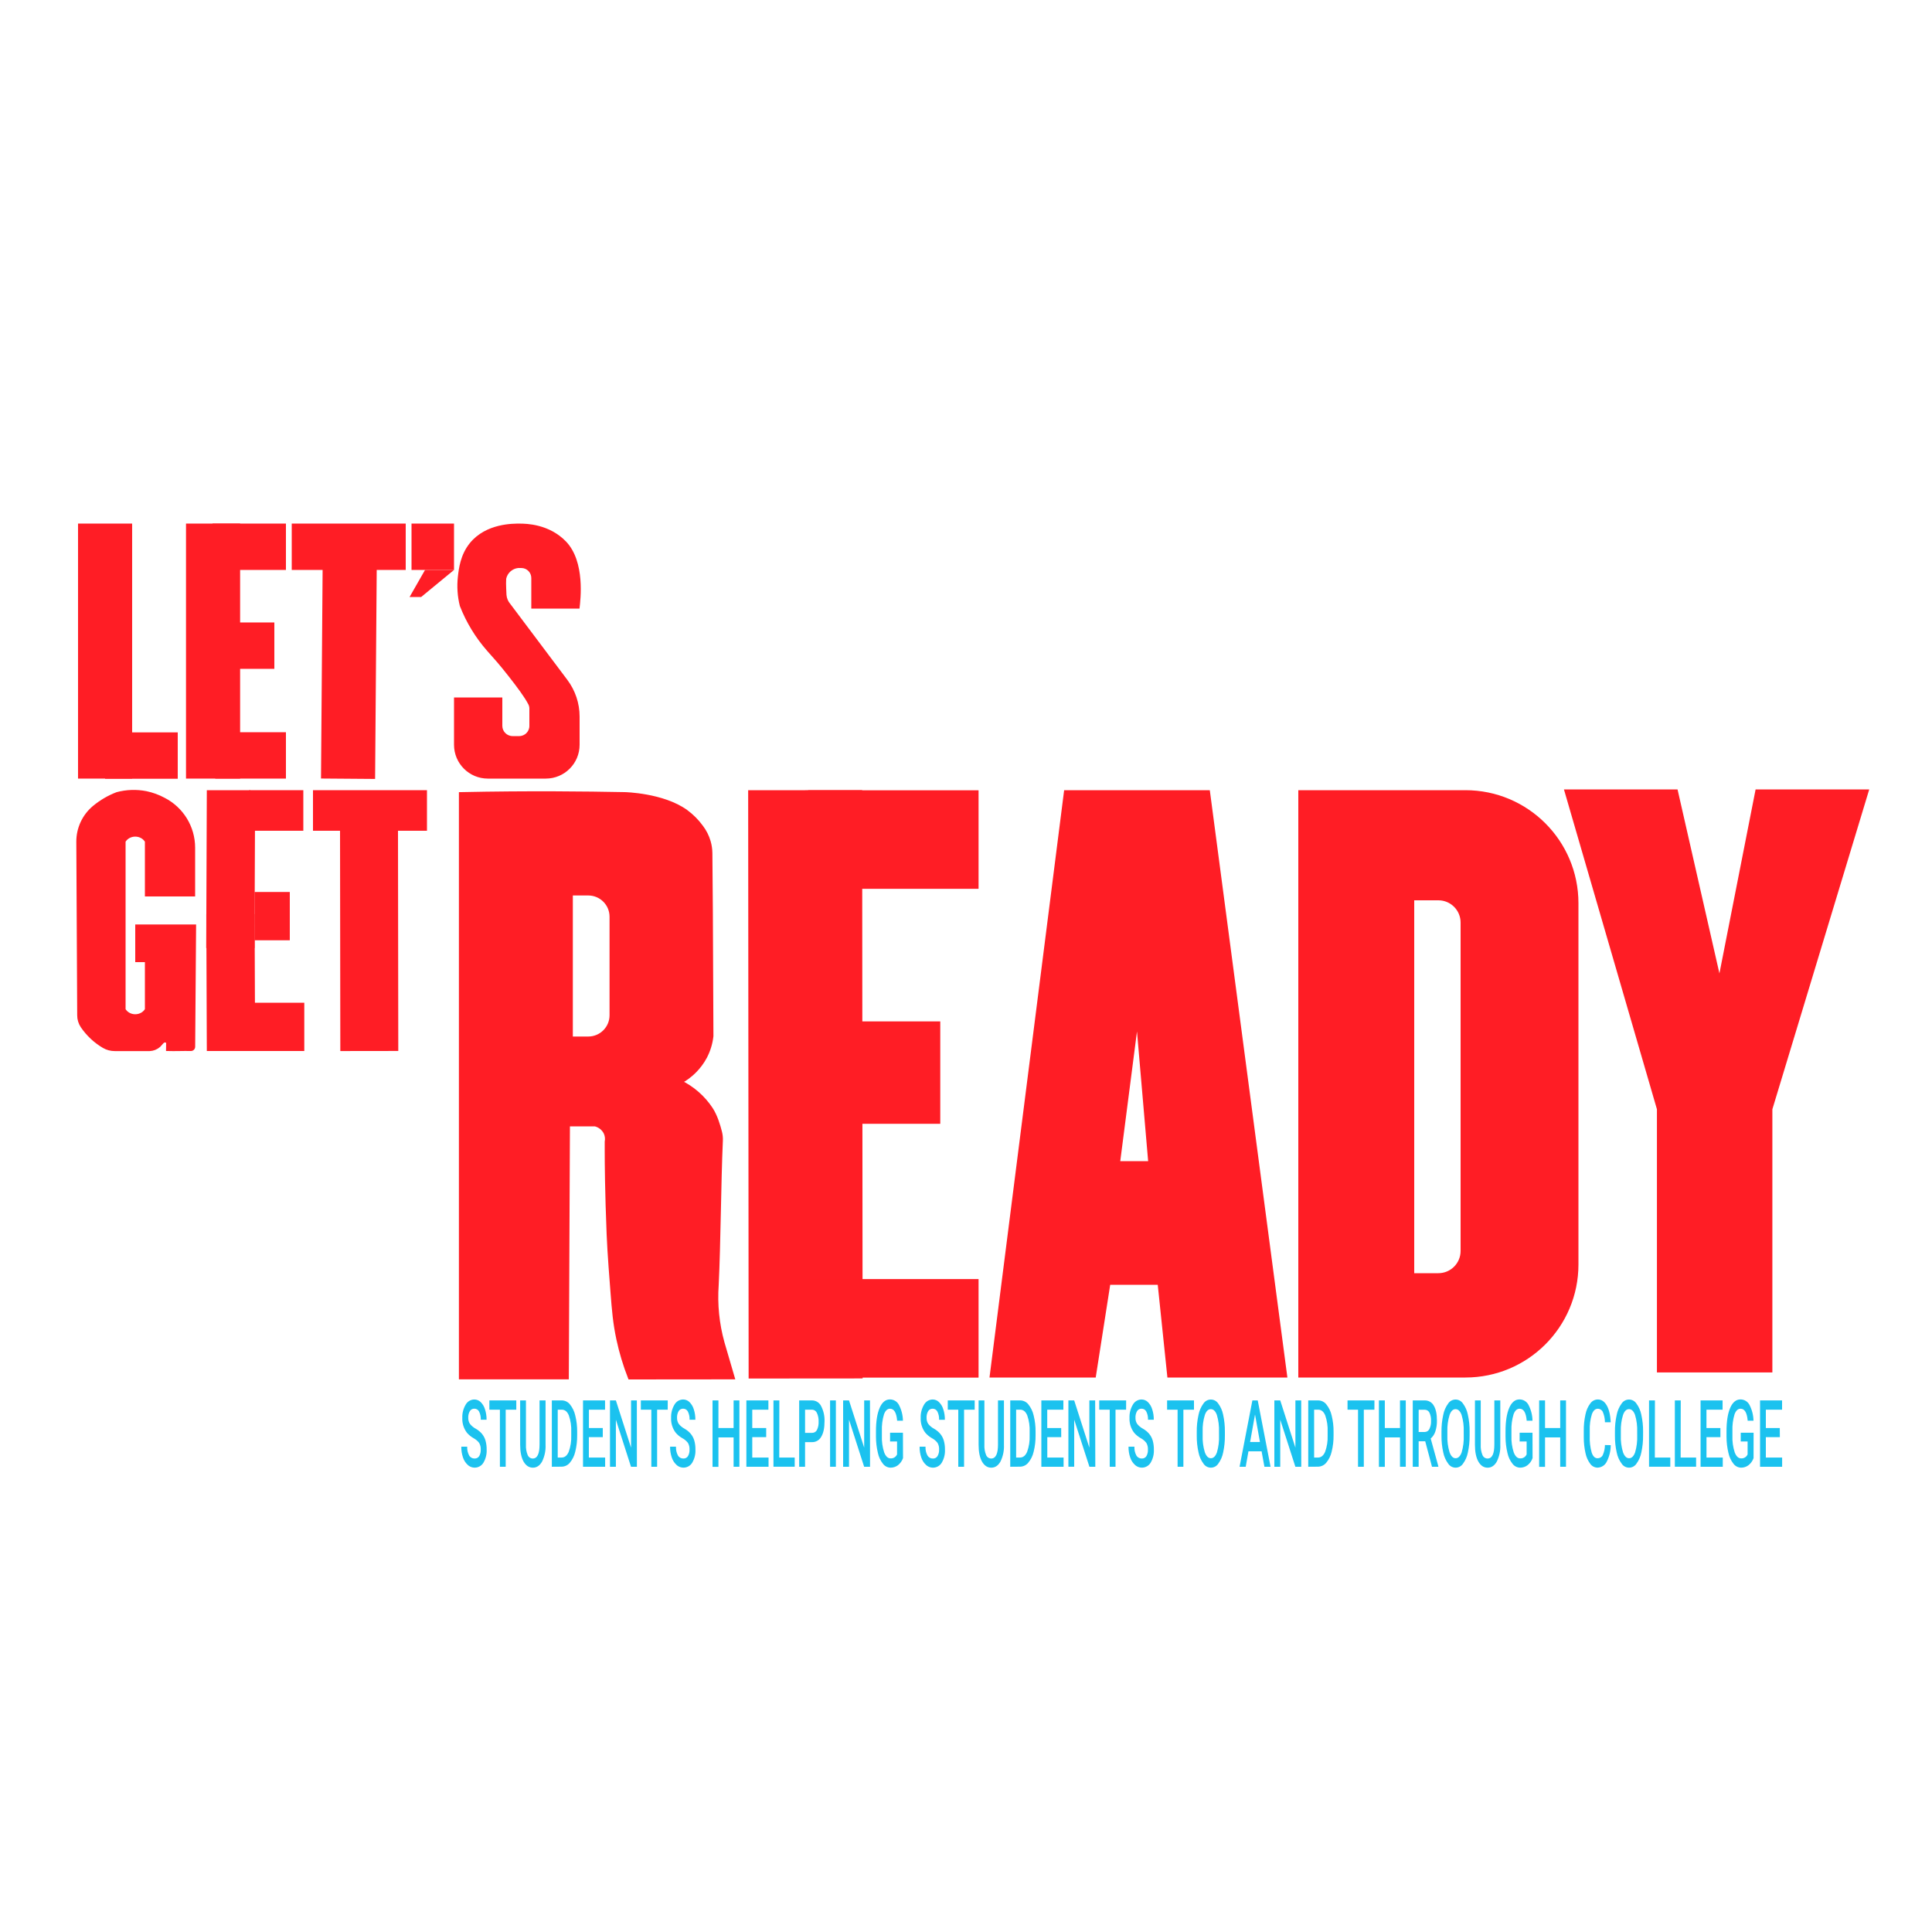
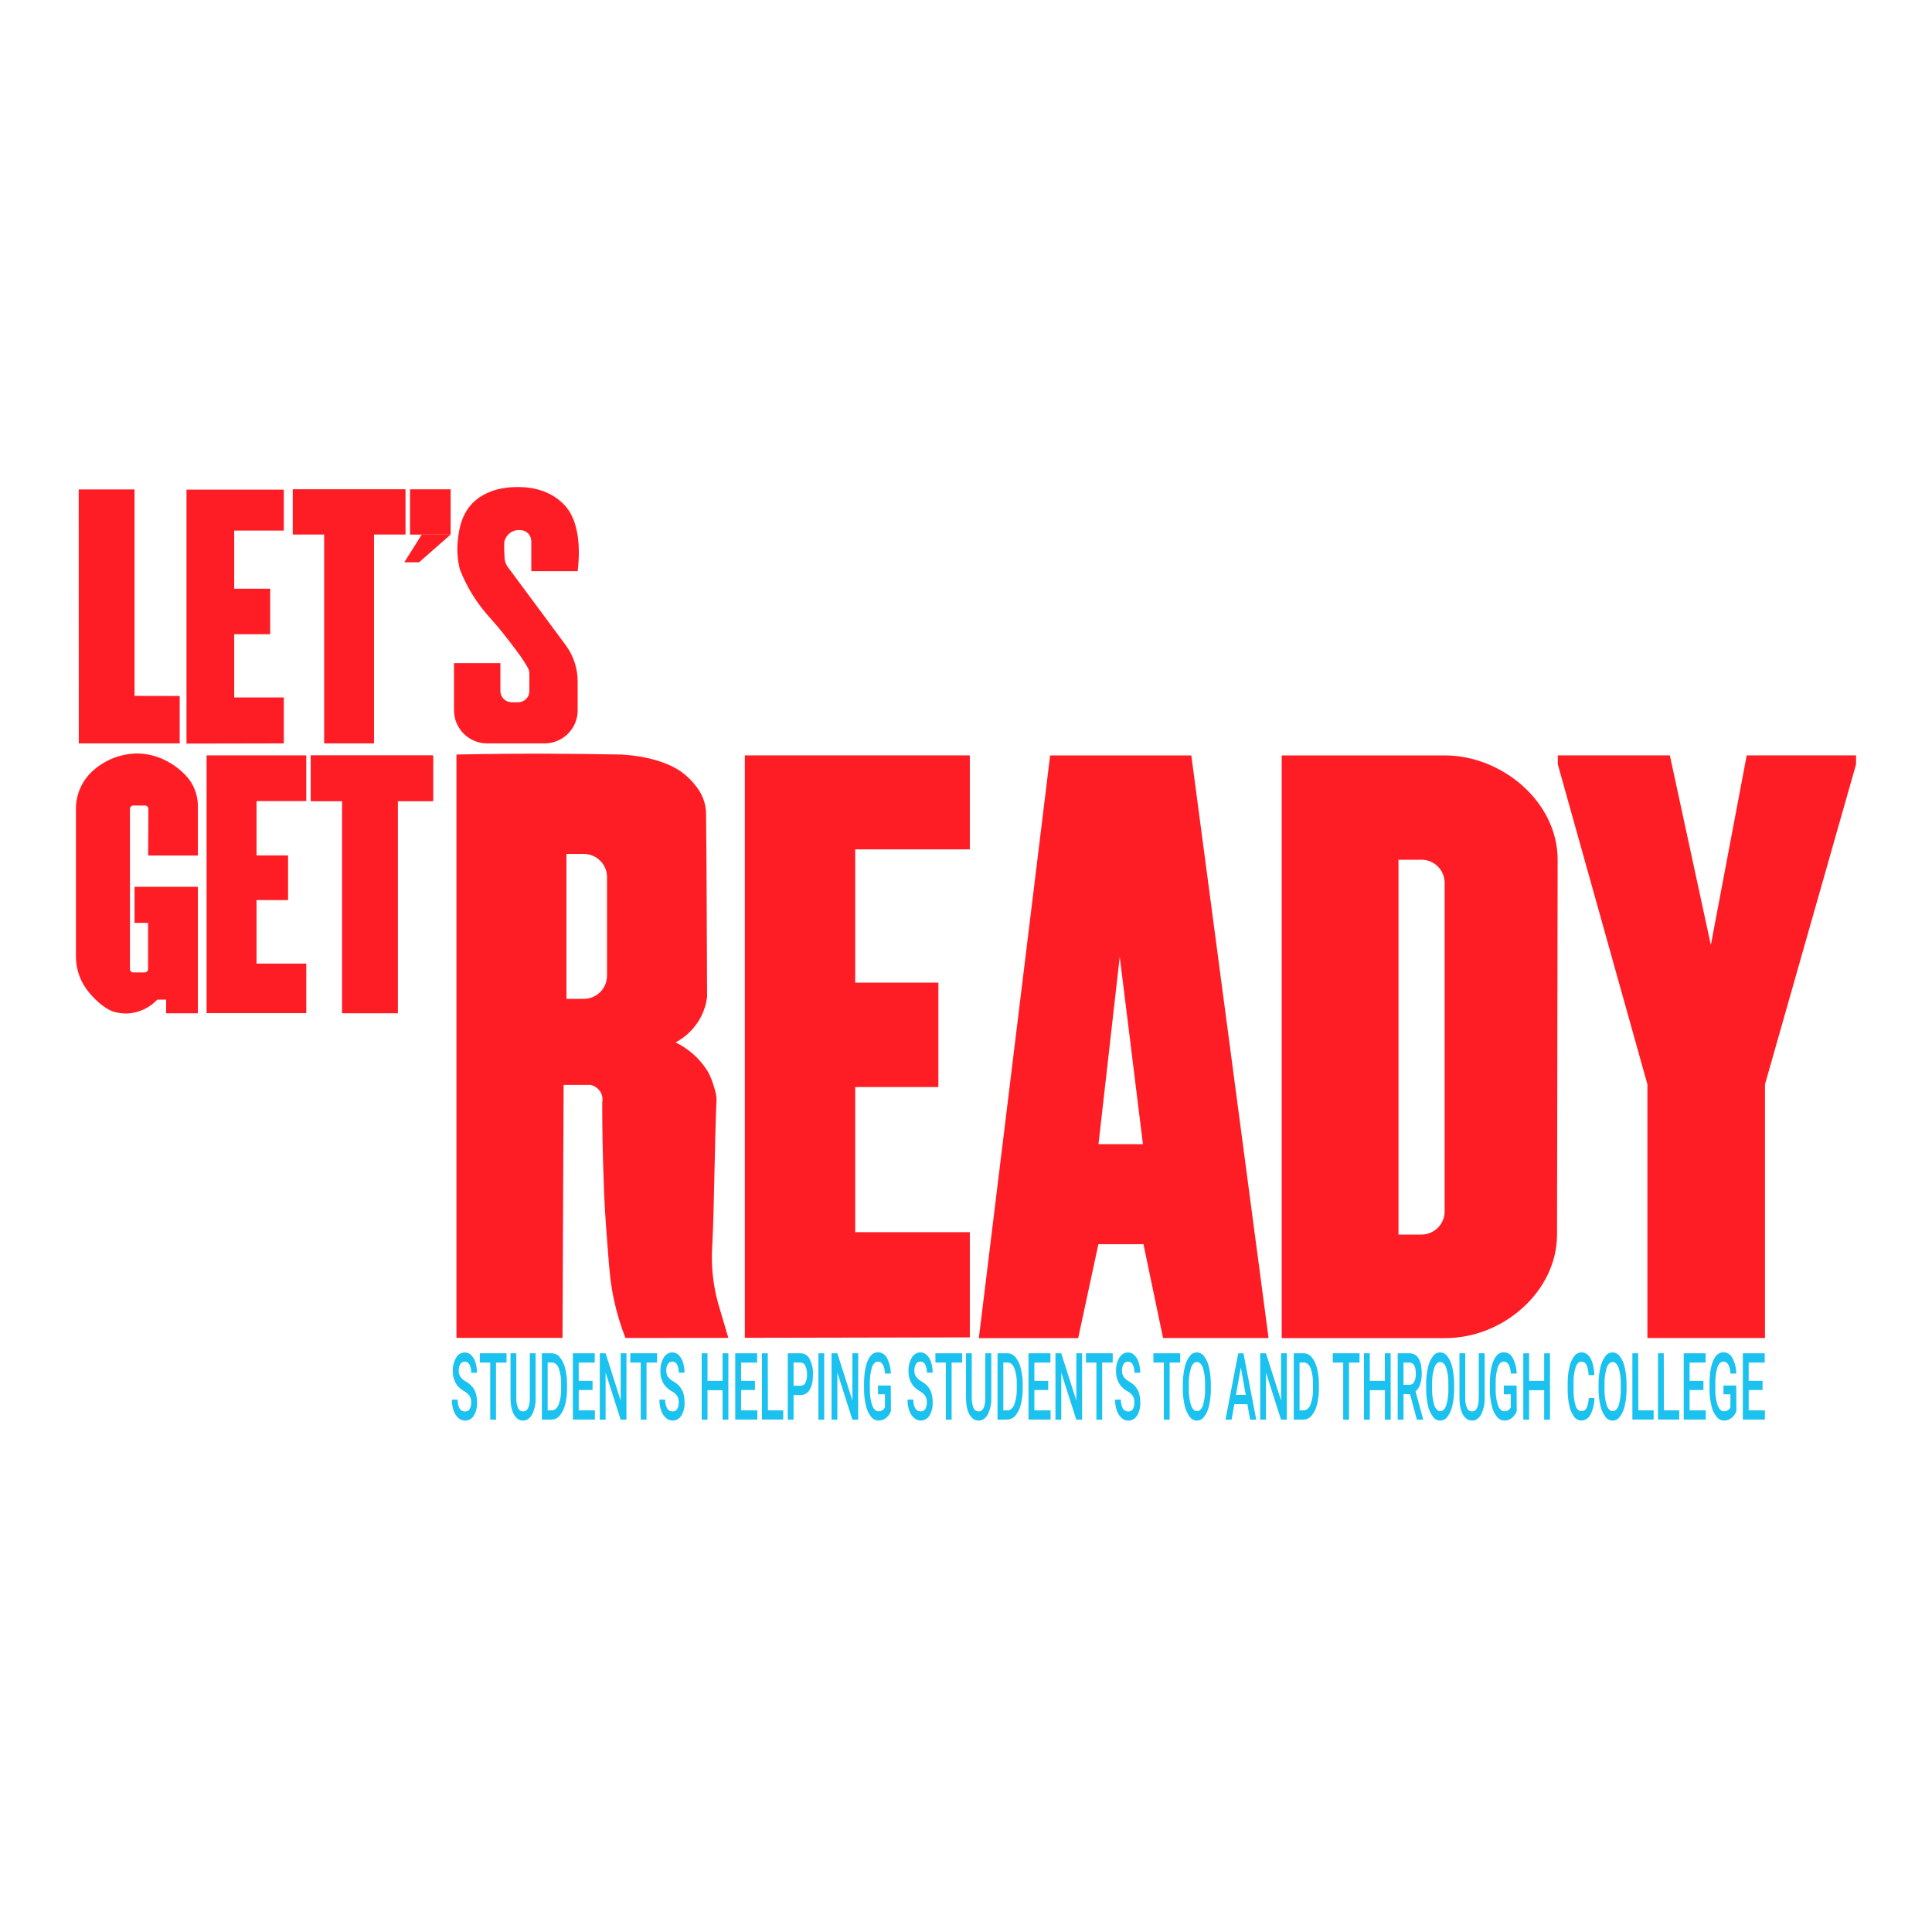
<svg xmlns="http://www.w3.org/2000/svg" viewBox="0 0 1000 1000">
  <defs>
-     <style>.cls-1{fill:#1bc2ef;}.cls-10,.cls-11,.cls-12,.cls-2,.cls-3,.cls-6,.cls-7,.cls-8{fill:none;}.cls-10,.cls-11,.cls-12,.cls-13,.cls-14,.cls-2,.cls-3,.cls-4,.cls-6,.cls-7,.cls-8,.cls-9{stroke:#ff1d25;stroke-miterlimit:10;}.cls-2{stroke-width:24px;}.cls-3{stroke-width:28px;}.cls-13,.cls-14,.cls-4,.cls-5,.cls-9{fill:#ff1d25;}.cls-6{stroke-width:25px;}.cls-7{stroke-width:21px;}.cls-8{stroke-width:30px;}.cls-9{stroke-width:2px;}.cls-10{stroke-width:59px;}.cls-11{stroke-width:51px;}.cls-12{stroke-width:53px;}.cls-13{stroke-width:5px;}.cls-14{stroke-width:0.75px;}</style>
+     <style>.cls-1{fill:#ff1d25;}.cls-2{fill:#1bc2ef;}</style>
  </defs>
  <g id="lgr-colored">
+     <polygon class="cls-1" points="40.74 253.33 40.78 384.77 93.01 384.77 93.01 360.24 69.63 360.19 69.63 253.33 40.74 253.33" />
+     <polygon class="cls-1" points="146.9 253.43 96.53 253.43 96.53 384.87 146.9 384.77 146.9 361.01 121.23 361.01 121.23 328.27 139.85 328.27 139.85 304.71 121.23 304.71 121.23 274.64 146.9 274.64 146.9 253.43" />
+     <polygon class="cls-1" points="151.53 253.24 209.89 253.24 209.89 276.67 193.59 276.67 193.59 384.77 167.78 384.77 167.78 276.67 151.53 276.67 151.53 253.24" />
+     <rect class="cls-1" x="212.22" y="253.27" width="21.03" height="23.44" />
+     <polygon class="cls-1" points="216.92 291.03 209.28 291.03 218.28 276.7 233.25 276.7 216.92 291.03" />
+     <polygon class="cls-1" points="106.93 390.98 158.53 390.98 158.53 414.64 132.78 414.64 132.78 442.76 149.11 442.76 149.11 465.88 132.78 465.88 132.78 498.75 158.53 498.75 158.53 524.4 106.93 524.4 106.93 390.98" />
+     <polygon class="cls-1" points="160.84 390.98 223.96 390.98 223.96 414.68 205.24 414.68 205.24 524.4 177.11 524.4 177.11 414.68 160.84 414.68 160.84 390.98" />
+     <polygon class="cls-1" points="501.98 390.98 385.53 390.98 385.53 692.46 501.98 692.23 501.98 637.75 442.65 637.75 442.65 562.63 485.7 562.63 485.7 508.6 442.65 508.6 442.65 439.63 501.98 439.63 501.98 390.98" />
+     <polygon class="cls-1" points="864.31 390.98 806.31 390.98 806.31 395.58 852.7 561.26 852.7 692.57 913.55 692.57 913.55 561.26 960.7 395.58 960.7 390.98 904.09 390.98 885.53 489.14 864.31 390.98" />
+     <path class="cls-1" d="M616.63,391H543.55l-36.9,301.6h51.42L568.52,644h23.34L602,692.57h54.61Zm-48.05,201.2,11-97,12,97Z" />
+     <path class="cls-1" d="M39.3,495.13V418.75a26.4,26.4,0,0,1,9-20A34.71,34.71,0,0,1,71.11,390c9.51.07,18.46,4.47,25,11.32a23.07,23.07,0,0,1,6.32,15.93v25.55H76.68l.11-24.1A1.75,1.75,0,0,0,75,416.92H69a1.75,1.75,0,0,0-1.75,1.75v82.88A1.75,1.75,0,0,0,69,503.32h5.89a1.75,1.75,0,0,0,1.75-1.75V477.69H69.63V459h32.79v65.47H86v-7.05H81.38a22.94,22.94,0,0,1-14,7.05,21.33,21.33,0,0,1-3.21.1,24.61,24.61,0,0,1-5.19-.88C53.34,522,47.68,515.62,46.32,514l-.06-.07A29,29,0,0,1,39.3,495.13Z" />
+     <polygon class="cls-1" points="160.89 391.11 224.25 391.11 224.25 414.53 205.95 414.53 205.95 524.47 177.13 524.47 177.13 414.53 160.89 414.53 160.89 391.11" />
+     <path class="cls-1" d="M747.75,391H663.41v301.6h84.83c29.61,0,57.63-24,57.68-53.59h0l.31-194h0C806.27,415.17,777.57,391,747.75,391Zm0,236a12,12,0,0,1-12,12H723.85V445h11.91a12,12,0,0,1,12,12Z" />
+     <path class="cls-1" d="M371.69,674.54a88.54,88.54,0,0,1-3-30c1.05-21.56,1.17-52.49,2.16-74.65a15.13,15.13,0,0,0-.46-4.43c-.88-3.42-2.31-8.25-4.7-11.91a40.14,40.14,0,0,0-16-14,31.54,31.54,0,0,0,13-13A30.6,30.6,0,0,0,366,515.82c-.18-51.7-.43-89.37-.54-94.79a22.59,22.59,0,0,0-.87-5.84,23.47,23.47,0,0,0-3.86-7.65,36.76,36.76,0,0,0-8-8c-12-8.6-31.64-9-31.64-9-20.38-.38-49.36-.74-84.83,0V692.49h54.89c.19-39.65.39-91.3.58-130.95h14a8.22,8.22,0,0,1,5.38,4.18,7.81,7.81,0,0,1,.62,4.82c0,1.1,0,2.86,0,5,0,5.68.1,20.89,1,43,.4,10,1.61,24.95,2,30,.73,9.33,1.26,15.81,3,24a128.83,128.83,0,0,0,6,20l53.25-.05ZM314.19,505a12,12,0,0,1-12,12h-9V442h9a12,12,0,0,1,12,12Z" />
+     <path id="s" class="cls-1" d="M292.74,333.82A31.79,31.79,0,0,1,299,352.77v14.79h0a17.11,17.11,0,0,1-17,17.21H252a17.11,17.11,0,0,1-17-17.21h0v-24.3h24V357.6a5.87,5.87,0,0,0,5.83,5.9h3.42a5.78,5.78,0,0,0,5.75-5.82v-9.14a5.31,5.31,0,0,0-.54-2.36c-2-4-6-9.32-10.46-15.09-4.76-6.14-6.94-8.55-11-13.16a78.88,78.88,0,0,1-14-23.29,43.2,43.2,0,0,1-1-15.19c.48-4.26,1.28-11.24,6-17.21,8.25-10.42,22.48-10.16,25.5-10.13,3.27,0,14.9.18,23.5,9.11,10,10.4,7.43,30.5,7,34.43H275V280.14a5.91,5.91,0,0,0-1.66-4.06,5.75,5.75,0,0,0-4-1.68h-1.66a7.66,7.66,0,0,0-4,1.68,7.91,7.91,0,0,0-2.66,4.39,48.65,48.65,0,0,0,0,5.06c.07,1.26.07,2.39.15,3.44a8.81,8.81,0,0,0,2.12,5.12Z" />
    <g id="text">
-       <path class="cls-1" d="M248.82,750.34a6.29,6.29,0,0,0-.81-3.49,8.89,8.89,0,0,0-2.94-2.48,12.46,12.46,0,0,1-3.38-2.78,11.79,11.79,0,0,1-2.4-7.69,12.42,12.42,0,0,1,1.73-6.84,5.18,5.18,0,0,1,4.49-2.69,4.69,4.69,0,0,1,3.27,1.32,8.81,8.81,0,0,1,2.25,3.76,16.91,16.91,0,0,1,.82,5.41h-3a8.59,8.59,0,0,0-.86-4.21,2.7,2.7,0,0,0-2.47-1.52,2.63,2.63,0,0,0-2.32,1.25,6.29,6.29,0,0,0-.83,3.49,5.32,5.32,0,0,0,.89,3.15,9.22,9.22,0,0,0,2.94,2.45,11.91,11.91,0,0,1,3.29,2.71,9.84,9.84,0,0,1,1.82,3.49,16.44,16.44,0,0,1,.58,4.61,12.2,12.2,0,0,1-1.68,6.83,5.28,5.28,0,0,1-8.07,1.16,9,9,0,0,1-2.48-3.81,16.49,16.49,0,0,1-.89-5.66h3.05a8.64,8.64,0,0,0,1,4.53,3.14,3.14,0,0,0,2.83,1.6,2.65,2.65,0,0,0,2.39-1.26A6.15,6.15,0,0,0,248.82,750.34Z" />
-       <path class="cls-1" d="M267.23,729.66h-5.48v29.53h-3V729.66H253.3v-4.81h13.93Z" />
-       <path class="cls-1" d="M282.38,724.85V747.8a17.77,17.77,0,0,1-1.79,8.67q-1.79,3.2-4.77,3.2T271,756.51q-1.77-3.15-1.77-8.74V724.85h3v23a12.27,12.27,0,0,0,.89,5.26,2.83,2.83,0,0,0,2.63,1.82q3.52,0,3.52-7.26V724.85Z" />
-       <path class="cls-1" d="M285.63,759.19V724.85h5.19a5.41,5.41,0,0,1,4.13,2,14,14,0,0,1,2.79,5.75,33.41,33.41,0,0,1,1,8.54v1.72a33.22,33.22,0,0,1-1,8.58,13.51,13.51,0,0,1-2.83,5.71,5.58,5.58,0,0,1-4.21,2Zm3.05-29.53v24.76h2q2.4,0,3.68-2.94a22,22,0,0,0,1.31-8.43v-1.91a22.87,22.87,0,0,0-1.24-8.54q-1.24-2.95-3.61-2.95Z" />
-       <path class="cls-1" d="M312,743.86h-7.21v10.57h8.43v4.76H301.77V724.85h11.4v4.81h-8.35v9.48H312Z" />
-       <path class="cls-1" d="M329.66,759.19h-3.05l-7.83-24.36v24.36h-3.05V724.85h3.05l7.85,24.46V724.85h3Z" />
-       <path class="cls-1" d="M345.61,729.66h-5.48v29.53h-3V729.66h-5.43v-4.81h13.93Z" />
-       <path class="cls-1" d="M356.89,750.34a6.29,6.29,0,0,0-.81-3.49,8.89,8.89,0,0,0-2.94-2.48,12.46,12.46,0,0,1-3.38-2.78,11.79,11.79,0,0,1-2.4-7.69,12.42,12.42,0,0,1,1.73-6.84,5.18,5.18,0,0,1,4.49-2.69,4.69,4.69,0,0,1,3.27,1.32,8.81,8.81,0,0,1,2.25,3.76,16.91,16.91,0,0,1,.82,5.41h-3a8.59,8.59,0,0,0-.86-4.21,2.7,2.7,0,0,0-2.47-1.52,2.63,2.63,0,0,0-2.32,1.25,6.29,6.29,0,0,0-.83,3.49,5.32,5.32,0,0,0,.89,3.15,9.22,9.22,0,0,0,2.94,2.45,11.91,11.91,0,0,1,3.29,2.71,9.84,9.84,0,0,1,1.82,3.49,16.44,16.44,0,0,1,.58,4.61,12.2,12.2,0,0,1-1.68,6.83,5.28,5.28,0,0,1-8.07,1.16,9,9,0,0,1-2.48-3.81,16.49,16.49,0,0,1-.89-5.66h3.05a8.64,8.64,0,0,0,1,4.53,3.14,3.14,0,0,0,2.83,1.6,2.65,2.65,0,0,0,2.39-1.26A6.15,6.15,0,0,0,356.89,750.34Z" />
-       <path class="cls-1" d="M382.71,759.19h-3V744h-7.85v15.24h-3.05V724.85h3.05v14.29h7.85V724.85h3Z" />
-       <path class="cls-1" d="M396.58,743.86h-7.21v10.57h8.43v4.76H386.32V724.85h11.4v4.81h-8.35v9.48h7.21Z" />
-       <path class="cls-1" d="M403.34,754.42h8v4.76h-11V724.85h3.05Z" />
-       <path class="cls-1" d="M416.7,746.45v12.74h-3.05V724.85h6.72a5.24,5.24,0,0,1,4.67,3,15.81,15.81,0,0,1,1.73,7.93q0,5.05-1.69,7.86a5.28,5.28,0,0,1-4.75,2.81Zm0-4.81h3.67a2.71,2.71,0,0,0,2.48-1.5,8.86,8.86,0,0,0,.86-4.33,9.65,9.65,0,0,0-.87-4.45,2.75,2.75,0,0,0-2.39-1.71H416.7Z" />
-       <path class="cls-1" d="M432.65,759.19h-3V724.85h3Z" />
-       <path class="cls-1" d="M450.33,759.19h-3.05l-7.83-24.36v24.36H436.4V724.85h3.05l7.85,24.46V724.85h3Z" />
-       <path class="cls-1" d="M467.4,754.73a8.11,8.11,0,0,1-2.64,3.68,6.28,6.28,0,0,1-3.83,1.25,5.07,5.07,0,0,1-3.91-2,13.52,13.52,0,0,1-2.62-5.6,35.94,35.94,0,0,1-1-8.5v-2.69q0-7.78,1.91-12.16t5.32-4.37a5.24,5.24,0,0,1,4.66,2.84,18.26,18.26,0,0,1,2.07,8.17h-3q-.51-6.2-3.68-6.2-2.05,0-3.12,2.89a26.22,26.22,0,0,0-1.1,8.47v2.64a24.6,24.6,0,0,0,1.2,8.64q1.2,3.07,3.33,3.07a3.42,3.42,0,0,0,3.33-2.08V746.1h-3.62v-4.53h6.66Z" />
-       <path class="cls-1" d="M486.08,750.34a6.29,6.29,0,0,0-.81-3.49,8.89,8.89,0,0,0-2.94-2.48,12.46,12.46,0,0,1-3.38-2.78,11.79,11.79,0,0,1-2.4-7.69,12.42,12.42,0,0,1,1.73-6.84,5.18,5.18,0,0,1,4.49-2.69A4.69,4.69,0,0,1,486,725.7a8.81,8.81,0,0,1,2.25,3.76,16.91,16.91,0,0,1,.82,5.41h-3a8.59,8.59,0,0,0-.86-4.21,2.7,2.7,0,0,0-2.47-1.52,2.63,2.63,0,0,0-2.32,1.25,6.29,6.29,0,0,0-.83,3.49,5.32,5.32,0,0,0,.89,3.15,9.22,9.22,0,0,0,2.94,2.45,11.91,11.91,0,0,1,3.29,2.71,9.84,9.84,0,0,1,1.82,3.49,16.44,16.44,0,0,1,.58,4.61,12.2,12.2,0,0,1-1.68,6.83,5.28,5.28,0,0,1-8.07,1.16,9,9,0,0,1-2.48-3.81,16.49,16.49,0,0,1-.89-5.66h3.05a8.64,8.64,0,0,0,1,4.53,3.14,3.14,0,0,0,2.83,1.6,2.65,2.65,0,0,0,2.39-1.26A6.15,6.15,0,0,0,486.08,750.34Z" />
-       <path class="cls-1" d="M504.49,729.66H499v29.53h-3V729.66h-5.43v-4.81h13.93Z" />
-       <path class="cls-1" d="M519.64,724.85V747.8a17.78,17.78,0,0,1-1.79,8.67q-1.79,3.2-4.77,3.2t-4.79-3.15q-1.77-3.15-1.77-8.74V724.85h3v23a12.26,12.26,0,0,0,.89,5.26,2.83,2.83,0,0,0,2.63,1.82q3.52,0,3.52-7.26V724.85Z" />
-       <path class="cls-1" d="M522.9,759.19V724.85h5.19a5.41,5.41,0,0,1,4.13,2,14,14,0,0,1,2.79,5.75,33.41,33.41,0,0,1,1,8.54v1.72a33.24,33.24,0,0,1-1,8.58,13.52,13.52,0,0,1-2.83,5.71,5.58,5.58,0,0,1-4.21,2Zm3.05-29.53v24.76h2q2.4,0,3.68-2.94a22,22,0,0,0,1.31-8.43v-1.91a22.87,22.87,0,0,0-1.24-8.54q-1.24-2.95-3.61-2.95Z" />
-       <path class="cls-1" d="M549.29,743.86h-7.21v10.57h8.43v4.76H539V724.85h11.4v4.81h-8.35v9.48h7.21Z" />
-       <path class="cls-1" d="M566.93,759.19h-3.05L556,734.82v24.36H553V724.85H556l7.85,24.46V724.85h3Z" />
-       <path class="cls-1" d="M582.87,729.66h-5.48v29.53h-3V729.66h-5.43v-4.81h13.93Z" />
-       <path class="cls-1" d="M594.16,750.34a6.29,6.29,0,0,0-.81-3.49,8.89,8.89,0,0,0-2.94-2.48,12.46,12.46,0,0,1-3.38-2.78,11.8,11.8,0,0,1-2.4-7.69,12.41,12.41,0,0,1,1.73-6.84,5.18,5.18,0,0,1,4.49-2.69,4.69,4.69,0,0,1,3.27,1.32,8.81,8.81,0,0,1,2.26,3.76,16.94,16.94,0,0,1,.82,5.41h-3a8.58,8.58,0,0,0-.86-4.21,2.7,2.7,0,0,0-2.47-1.52,2.63,2.63,0,0,0-2.32,1.25,6.29,6.29,0,0,0-.83,3.49,5.31,5.31,0,0,0,.89,3.15,9.21,9.21,0,0,0,2.94,2.45,11.92,11.92,0,0,1,3.29,2.71,9.84,9.84,0,0,1,1.82,3.49,16.44,16.44,0,0,1,.58,4.61,12.2,12.2,0,0,1-1.68,6.83,5.28,5.28,0,0,1-8.07,1.16,9,9,0,0,1-2.48-3.81,16.49,16.49,0,0,1-.89-5.66h3.05a8.65,8.65,0,0,0,1,4.53,3.14,3.14,0,0,0,2.83,1.6,2.65,2.65,0,0,0,2.39-1.26A6.15,6.15,0,0,0,594.16,750.34Z" />
-       <path class="cls-1" d="M618,729.66h-5.48v29.53h-3V729.66h-5.43v-4.81H618Z" />
-       <path class="cls-1" d="M634,742.91a39.12,39.12,0,0,1-.89,8.86,14.49,14.49,0,0,1-2.55,5.85,4.58,4.58,0,0,1-7.62,0,14.52,14.52,0,0,1-2.58-5.81,37.73,37.73,0,0,1-.92-8.7v-1.93a38.69,38.69,0,0,1,.91-8.87,14.66,14.66,0,0,1,2.57-5.88,4.58,4.58,0,0,1,7.61,0,14.36,14.36,0,0,1,2.56,5.8A38.61,38.61,0,0,1,634,741Zm-3.05-1.79a26.87,26.87,0,0,0-1.1-8.75q-1.1-3-3.13-3t-3.09,3a26.14,26.14,0,0,0-1.14,8.57v2a26.58,26.58,0,0,0,1.13,8.75q1.13,3.09,3.13,3.09t3.12-3a27.3,27.3,0,0,0,1.09-8.82Z" />
-       <path class="cls-1" d="M653,751.19h-6.8l-1.42,8H641.6l6.63-34.34H651l6.64,34.34h-3.18Zm-5.95-4.81h5.09l-2.54-14.25Z" />
-       <path class="cls-1" d="M673.53,759.19h-3.05l-7.83-24.36v24.36h-3.05V724.85h3.05l7.85,24.46V724.85h3Z" />
-       <path class="cls-1" d="M677.14,759.19V724.85h5.19a5.41,5.41,0,0,1,4.13,2,14,14,0,0,1,2.79,5.75,33.41,33.41,0,0,1,1,8.54v1.72a33.24,33.24,0,0,1-1,8.58,13.52,13.52,0,0,1-2.83,5.71,5.58,5.58,0,0,1-4.21,2Zm3.05-29.53v24.76h2q2.4,0,3.68-2.94a22,22,0,0,0,1.31-8.43v-1.91a22.87,22.87,0,0,0-1.24-8.54q-1.24-2.95-3.61-2.95Z" />
-       <path class="cls-1" d="M711.39,729.66h-5.48v29.53h-3V729.66h-5.43v-4.81h13.93Z" />
-       <path class="cls-1" d="M727.63,759.19h-3V744h-7.85v15.24h-3.05V724.85h3.05v14.29h7.85V724.85h3Z" />
-       <path class="cls-1" d="M737.69,746h-3.4v13.21h-3.05V724.85h6.17a5.22,5.22,0,0,1,4.69,2.67q1.65,2.67,1.65,7.72a16.93,16.93,0,0,1-.85,5.77,8.11,8.11,0,0,1-2.37,3.58l3.94,14.3v.31h-3.27Zm-3.4-4.81h3.14a2.67,2.67,0,0,0,2.41-1.52,8.43,8.43,0,0,0,.87-4.16,9.26,9.26,0,0,0-.8-4.27,2.67,2.67,0,0,0-2.39-1.56h-3.22Z" />
-       <path class="cls-1" d="M760.67,742.91a39.12,39.12,0,0,1-.89,8.86,14.49,14.49,0,0,1-2.55,5.85,4.58,4.58,0,0,1-7.62,0,14.52,14.52,0,0,1-2.58-5.81,37.73,37.73,0,0,1-.92-8.7v-1.93a38.69,38.69,0,0,1,.91-8.87,14.66,14.66,0,0,1,2.57-5.88,4.58,4.58,0,0,1,7.61,0,14.36,14.36,0,0,1,2.56,5.8,38.61,38.61,0,0,1,.92,8.81Zm-3.05-1.79a26.87,26.87,0,0,0-1.1-8.75q-1.1-3-3.13-3t-3.09,3a26.14,26.14,0,0,0-1.14,8.57v2a26.58,26.58,0,0,0,1.13,8.75q1.13,3.09,3.13,3.09t3.12-3a27.3,27.3,0,0,0,1.09-8.82Z" />
-       <path class="cls-1" d="M776.55,724.85V747.8a17.78,17.78,0,0,1-1.79,8.67q-1.79,3.2-4.77,3.2t-4.79-3.15q-1.77-3.15-1.77-8.74V724.85h3v23a12.28,12.28,0,0,0,.89,5.26,2.83,2.83,0,0,0,2.63,1.82q3.52,0,3.52-7.26V724.85Z" />
-       <path class="cls-1" d="M793.26,754.73a8.11,8.11,0,0,1-2.64,3.68,6.28,6.28,0,0,1-3.83,1.25,5.07,5.07,0,0,1-3.91-2,13.52,13.52,0,0,1-2.62-5.6,36,36,0,0,1-1-8.5v-2.69q0-7.78,1.91-12.16t5.32-4.37a5.24,5.24,0,0,1,4.66,2.84,18.26,18.26,0,0,1,2.07,8.17h-3q-.51-6.2-3.68-6.2-2.05,0-3.12,2.89a26.18,26.18,0,0,0-1.1,8.47v2.64a24.61,24.61,0,0,0,1.2,8.64q1.2,3.07,3.33,3.07a3.42,3.42,0,0,0,3.33-2.08V746.1h-3.62v-4.53h6.66Z" />
-       <path class="cls-1" d="M810.56,759.19h-3V744h-7.85v15.24h-3.05V724.85h3.05v14.29h7.85V724.85h3Z" />
-       <path class="cls-1" d="M833.71,748a18.85,18.85,0,0,1-2.07,8.57,5.43,5.43,0,0,1-4.81,3.08,4.7,4.7,0,0,1-3.7-1.95,13.78,13.78,0,0,1-2.47-5.53,36.75,36.75,0,0,1-.9-8.33v-3.21a37.25,37.25,0,0,1,.88-8.56,14.08,14.08,0,0,1,2.53-5.71,4.84,4.84,0,0,1,3.8-2q2.91,0,4.68,3.08t2.06,8.71h-3a13.61,13.61,0,0,0-1.1-5.34,2.81,2.81,0,0,0-2.6-1.64q-2,0-3.06,2.84a25.31,25.31,0,0,0-1.09,8.35v3a27.19,27.19,0,0,0,1,8.5q1,2.93,3,2.93a2.92,2.92,0,0,0,2.7-1.58,13,13,0,0,0,1.15-5.26Z" />
-       <path class="cls-1" d="M850.45,742.91a39.12,39.12,0,0,1-.89,8.86,14.49,14.49,0,0,1-2.55,5.85,4.58,4.58,0,0,1-7.62,0,14.52,14.52,0,0,1-2.58-5.81,37.73,37.73,0,0,1-.92-8.7v-1.93a38.69,38.69,0,0,1,.91-8.87,14.66,14.66,0,0,1,2.57-5.88,4.58,4.58,0,0,1,7.61,0,14.36,14.36,0,0,1,2.56,5.8,38.61,38.61,0,0,1,.92,8.81Zm-3.05-1.79a26.87,26.87,0,0,0-1.1-8.75q-1.1-3-3.13-3t-3.09,3a26.14,26.14,0,0,0-1.14,8.57v2a26.58,26.58,0,0,0,1.13,8.75q1.13,3.09,3.13,3.09t3.12-3a27.3,27.3,0,0,0,1.09-8.82Z" />
-       <path class="cls-1" d="M856.54,754.42h8v4.76h-11V724.85h3.05Z" />
-       <path class="cls-1" d="M869.9,754.42h8v4.76h-11V724.85h3.05Z" />
-       <path class="cls-1" d="M890.48,743.86h-7.21v10.57h8.43v4.76H880.21V724.85h11.4v4.81h-8.35v9.48h7.21Z" />
-       <path class="cls-1" d="M907.64,754.73a8.11,8.11,0,0,1-2.64,3.68,6.28,6.28,0,0,1-3.83,1.25,5.07,5.07,0,0,1-3.91-2,13.52,13.52,0,0,1-2.62-5.6,36,36,0,0,1-1-8.5v-2.69q0-7.78,1.91-12.16t5.32-4.37a5.24,5.24,0,0,1,4.66,2.84,18.26,18.26,0,0,1,2.07,8.17h-3q-.51-6.2-3.68-6.2-2.05,0-3.12,2.89a26.18,26.18,0,0,0-1.1,8.47v2.64a24.61,24.61,0,0,0,1.2,8.64q1.2,3.07,3.33,3.07a3.42,3.42,0,0,0,3.33-2.08V746.1H901v-4.53h6.66Z" />
-       <path class="cls-1" d="M921.25,743.86H914v10.57h8.43v4.76H911V724.85h11.4v4.81H914v9.48h7.21Z" />
+       <path class="cls-2" d="M243.87,726a6.32,6.32,0,0,0-.81-3.49,8.84,8.84,0,0,0-2.92-2.48,12.41,12.41,0,0,1-3.36-2.78,11.84,11.84,0,0,1-2.39-7.69,12.47,12.47,0,0,1,1.72-6.84,5.14,5.14,0,0,1,4.47-2.69,4.65,4.65,0,0,1,3.25,1.32,8.81,8.81,0,0,1,2.24,3.76,17,17,0,0,1,.81,5.41h-3a8.63,8.63,0,0,0-.86-4.21,2.68,2.68,0,0,0-2.45-1.52,2.61,2.61,0,0,0-2.31,1.25,6.32,6.32,0,0,0-.82,3.49,5.34,5.34,0,0,0,.89,3.15,9.17,9.17,0,0,0,2.92,2.45,11.86,11.86,0,0,1,3.27,2.71,9.86,9.86,0,0,1,1.81,3.49,16.54,16.54,0,0,1,.58,4.61,12.26,12.26,0,0,1-1.67,6.83,5.23,5.23,0,0,1-8,1.16,9,9,0,0,1-2.47-3.81,16.58,16.58,0,0,1-.88-5.66h3a8.69,8.69,0,0,0,1,4.53,3.12,3.12,0,0,0,2.82,1.6,2.63,2.63,0,0,0,2.38-1.26A6.18,6.18,0,0,0,243.87,726Z" />
+       <path class="cls-2" d="M262.18,705.27h-5.44V734.8h-3V705.27h-5.39v-4.81h13.85Z" />
+       <path class="cls-2" d="M277.23,700.46v22.95a17.86,17.86,0,0,1-1.78,8.67q-1.78,3.2-4.74,3.2T266,732.12q-1.76-3.15-1.76-8.74V700.46h3v23a12.34,12.34,0,0,0,.89,5.26,2.81,2.81,0,0,0,2.61,1.82q3.5,0,3.5-7.26V700.46Z" />
+       <path class="cls-2" d="M280.47,734.8V700.46h5.15a5.36,5.36,0,0,1,4.11,2,14,14,0,0,1,2.78,5.75,33.62,33.62,0,0,1,1,8.54v1.72a33.41,33.41,0,0,1-1,8.58,13.54,13.54,0,0,1-2.82,5.71,5.54,5.54,0,0,1-4.19,2Zm3-29.53V730h2q2.39,0,3.66-2.94a22.15,22.15,0,0,0,1.3-8.43v-1.91a23,23,0,0,0-1.23-8.54q-1.23-2.95-3.58-2.95Z" />
+       <path class="cls-2" d="M306.71,719.47h-7.17V730h8.38v4.76H296.51V700.46h11.33v4.81h-8.3v9.48h7.17Z" />
+       <path class="cls-2" d="M324.24,734.8h-3l-7.78-24.36V734.8h-3V700.46h3l7.8,24.46V700.46h3Z" />
+       <path class="cls-2" d="M340.08,705.27h-5.44V734.8h-3V705.27h-5.39v-4.81h13.85Z" />
+       <path class="cls-2" d="M351.31,726a6.32,6.32,0,0,0-.81-3.49,8.84,8.84,0,0,0-2.92-2.48,12.41,12.41,0,0,1-3.36-2.78,11.84,11.84,0,0,1-2.39-7.69,12.47,12.47,0,0,1,1.72-6.84A5.14,5.14,0,0,1,348,700a4.65,4.65,0,0,1,3.25,1.32,8.81,8.81,0,0,1,2.24,3.76,17,17,0,0,1,.81,5.41h-3a8.63,8.63,0,0,0-.86-4.21,2.68,2.68,0,0,0-2.45-1.52,2.61,2.61,0,0,0-2.31,1.25,6.32,6.32,0,0,0-.82,3.49,5.34,5.34,0,0,0,.89,3.15,9.17,9.17,0,0,0,2.92,2.45,11.86,11.86,0,0,1,3.27,2.71,9.86,9.86,0,0,1,1.81,3.49,16.54,16.54,0,0,1,.58,4.61,12.26,12.26,0,0,1-1.67,6.83,5.23,5.23,0,0,1-8,1.16,9,9,0,0,1-2.47-3.81,16.58,16.58,0,0,1-.88-5.66h3a8.69,8.69,0,0,0,1,4.53,3.12,3.12,0,0,0,2.82,1.6,2.63,2.63,0,0,0,2.38-1.26A6.18,6.18,0,0,0,351.31,726Z" />
+       <path class="cls-2" d="M377,734.8h-3V719.56h-7.8V734.8h-3V700.46h3v14.29H374V700.46h3Z" />
+       <path class="cls-2" d="M390.76,719.47h-7.17V730H392v4.76H380.56V700.46h11.33v4.81h-8.3v9.48h7.17Z" />
+       <path class="cls-2" d="M397.47,730h7.92v4.76h-11V700.46h3Z" />
+       <path class="cls-2" d="M410.75,722.06V734.8h-3V700.46h6.68a5.2,5.2,0,0,1,4.65,3,15.88,15.88,0,0,1,1.72,7.93q0,5.05-1.68,7.86a5.24,5.24,0,0,1-4.72,2.81Zm0-4.81h3.64a2.69,2.69,0,0,0,2.47-1.5,8.9,8.9,0,0,0,.85-4.33,9.7,9.7,0,0,0-.86-4.45,2.73,2.73,0,0,0-2.37-1.71h-3.73Z" />
+       <path class="cls-2" d="M426.61,734.8h-3V700.46h3Z" />
+       <path class="cls-2" d="M444.19,734.8h-3l-7.78-24.36V734.8h-3V700.46h3l7.8,24.46V700.46h3Z" />
+       <path class="cls-2" d="M461.15,730.34a8.11,8.11,0,0,1-2.62,3.68,6.22,6.22,0,0,1-3.81,1.25,5,5,0,0,1-3.88-2,13.56,13.56,0,0,1-2.61-5.6,36.17,36.17,0,0,1-1-8.5v-2.69q0-7.78,1.89-12.16t5.29-4.37a5.21,5.21,0,0,1,4.63,2.84,18.34,18.34,0,0,1,2.06,8.17h-3q-.5-6.2-3.66-6.2-2,0-3.1,2.89a26.35,26.35,0,0,0-1.1,8.47v2.64a24.74,24.74,0,0,0,1.19,8.64q1.19,3.07,3.31,3.07a3.39,3.39,0,0,0,3.31-2.08v-6.72h-3.6v-4.53h6.62Z" />
+       <path class="cls-2" d="M479.72,726a6.32,6.32,0,0,0-.81-3.49A8.84,8.84,0,0,0,476,720a12.41,12.41,0,0,1-3.36-2.78,11.84,11.84,0,0,1-2.39-7.69,12.47,12.47,0,0,1,1.72-6.84,5.14,5.14,0,0,1,4.47-2.69,4.65,4.65,0,0,1,3.25,1.32,8.81,8.81,0,0,1,2.24,3.76,17,17,0,0,1,.81,5.41h-3a8.63,8.63,0,0,0-.86-4.21,2.68,2.68,0,0,0-2.45-1.52A2.61,2.61,0,0,0,474.1,706a6.32,6.32,0,0,0-.82,3.49,5.34,5.34,0,0,0,.89,3.15,9.17,9.17,0,0,0,2.92,2.45,11.86,11.86,0,0,1,3.27,2.71,9.86,9.86,0,0,1,1.81,3.49,16.54,16.54,0,0,1,.58,4.61,12.26,12.26,0,0,1-1.67,6.83,5.23,5.23,0,0,1-8,1.16,9,9,0,0,1-2.47-3.81,16.58,16.58,0,0,1-.88-5.66h3a8.69,8.69,0,0,0,1,4.53,3.12,3.12,0,0,0,2.82,1.6,2.63,2.63,0,0,0,2.38-1.26A6.18,6.18,0,0,0,479.72,726Z" />
+       <path class="cls-2" d="M498,705.27h-5.44V734.8h-3V705.27h-5.39v-4.81H498Z" />
+       <path class="cls-2" d="M513.08,700.46v22.95a17.88,17.88,0,0,1-1.78,8.67q-1.78,3.2-4.74,3.2t-4.76-3.15Q500,729,500,723.39V700.46h3v23a12.34,12.34,0,0,0,.89,5.26,2.81,2.81,0,0,0,2.61,1.82q3.5,0,3.5-7.26V700.46Z" />
+       <path class="cls-2" d="M516.32,734.8V700.46h5.15a5.37,5.37,0,0,1,4.11,2,14,14,0,0,1,2.77,5.75,33.6,33.6,0,0,1,1,8.54v1.72a33.43,33.43,0,0,1-1,8.58,13.54,13.54,0,0,1-2.82,5.71,5.54,5.54,0,0,1-4.19,2Zm3-29.53V730h2q2.38,0,3.66-2.94a22.15,22.15,0,0,0,1.3-8.43v-1.91a23,23,0,0,0-1.23-8.54q-1.23-2.95-3.58-2.95Z" />
+       <path class="cls-2" d="M542.56,719.47h-7.17V730h8.38v4.76H532.36V700.46h11.33v4.81h-8.3v9.48h7.17Z" />
+       <path class="cls-2" d="M560.08,734.8h-3l-7.78-24.36V734.8h-3V700.46h3l7.8,24.46V700.46h3Z" />
+       <path class="cls-2" d="M575.93,705.27h-5.44V734.8h-3V705.27h-5.39v-4.81h13.85Z" />
+       <path class="cls-2" d="M587.15,726a6.33,6.33,0,0,0-.81-3.49,8.86,8.86,0,0,0-2.92-2.48,12.4,12.4,0,0,1-3.36-2.78,11.84,11.84,0,0,1-2.39-7.69,12.48,12.48,0,0,1,1.72-6.84,5.14,5.14,0,0,1,4.47-2.69,4.65,4.65,0,0,1,3.25,1.32,8.83,8.83,0,0,1,2.24,3.76,17,17,0,0,1,.82,5.41h-3a8.63,8.63,0,0,0-.86-4.21,2.68,2.68,0,0,0-2.45-1.52,2.61,2.61,0,0,0-2.31,1.25,6.33,6.33,0,0,0-.82,3.49,5.34,5.34,0,0,0,.89,3.15,9.17,9.17,0,0,0,2.92,2.45,11.86,11.86,0,0,1,3.27,2.71,9.86,9.86,0,0,1,1.81,3.49,16.52,16.52,0,0,1,.58,4.61,12.26,12.26,0,0,1-1.67,6.83,5.23,5.23,0,0,1-8,1.16,9,9,0,0,1-2.47-3.81,16.57,16.57,0,0,1-.88-5.66h3a8.69,8.69,0,0,0,1,4.53,3.12,3.12,0,0,0,2.82,1.6,2.63,2.63,0,0,0,2.38-1.26A6.18,6.18,0,0,0,587.15,726Z" />
+       <path class="cls-2" d="M610.85,705.27h-5.44V734.8h-3V705.27H597v-4.81h13.85Z" />
+       <path class="cls-2" d="M626.74,718.53a39.31,39.31,0,0,1-.89,8.86,14.51,14.51,0,0,1-2.54,5.85,4.54,4.54,0,0,1-7.58,0,14.56,14.56,0,0,1-2.57-5.81,37.91,37.91,0,0,1-.92-8.7v-1.93a38.93,38.93,0,0,1,.91-8.87,14.71,14.71,0,0,1,2.55-5.88,4.54,4.54,0,0,1,7.56,0,14.4,14.4,0,0,1,2.55,5.8,38.79,38.79,0,0,1,.91,8.81Zm-3-1.79a27,27,0,0,0-1.1-8.75q-1.1-3-3.11-3t-3.07,3a26.3,26.3,0,0,0-1.13,8.57v2a26.71,26.71,0,0,0,1.12,8.75q1.12,3.09,3.11,3.09t3.1-3a27.45,27.45,0,0,0,1.08-8.82Z" />
+       <path class="cls-2" d="M645.64,726.81h-6.76l-1.42,8h-3.15l6.59-34.34h2.72l6.61,34.34h-3.17ZM639.73,722h5.06l-2.53-14.25Z" />
+       <path class="cls-2" d="M666.05,734.8h-3l-7.78-24.36V734.8h-3V700.46h3l7.8,24.46V700.46h3Z" />
+       <path class="cls-2" d="M669.64,734.8V700.46h5.15a5.37,5.37,0,0,1,4.11,2,14,14,0,0,1,2.77,5.75,33.6,33.6,0,0,1,1,8.54v1.72a33.43,33.43,0,0,1-1,8.58,13.54,13.54,0,0,1-2.82,5.71,5.54,5.54,0,0,1-4.19,2Zm3-29.53V730h2q2.38,0,3.66-2.94a22.15,22.15,0,0,0,1.3-8.43v-1.91a23,23,0,0,0-1.23-8.54q-1.23-2.95-3.58-2.95Z" />
+       <path class="cls-2" d="M703.68,705.27h-5.44V734.8h-3V705.27h-5.39v-4.81h13.85Z" />
+       <path class="cls-2" d="M719.83,734.8h-3V719.56H709V734.8h-3V700.46h3v14.29h7.8V700.46h3Z" />
+       <path class="cls-2" d="M729.83,721.59h-3.38V734.8h-3V700.46h6.14a5.19,5.19,0,0,1,4.66,2.67q1.64,2.67,1.64,7.72a17,17,0,0,1-.85,5.77,8.11,8.11,0,0,1-2.36,3.58l3.92,14.3v.31h-3.25Zm-3.38-4.81h3.12a2.65,2.65,0,0,0,2.4-1.52,8.46,8.46,0,0,0,.86-4.16,9.3,9.3,0,0,0-.8-4.27,2.65,2.65,0,0,0-2.38-1.56h-3.2Z" />
+       <path class="cls-2" d="M752.67,718.53a39.31,39.31,0,0,1-.89,8.86,14.51,14.51,0,0,1-2.54,5.85,4.54,4.54,0,0,1-7.58,0,14.56,14.56,0,0,1-2.57-5.81,37.91,37.91,0,0,1-.92-8.7v-1.93a38.93,38.93,0,0,1,.91-8.87,14.71,14.71,0,0,1,2.55-5.88,4.54,4.54,0,0,1,7.56,0,14.4,14.4,0,0,1,2.55,5.8,38.79,38.79,0,0,1,.91,8.81Zm-3-1.79a27,27,0,0,0-1.1-8.75q-1.1-3-3.11-3t-3.07,3a26.3,26.3,0,0,0-1.13,8.57v2a26.71,26.71,0,0,0,1.12,8.75q1.12,3.09,3.11,3.09t3.1-3a27.45,27.45,0,0,0,1.08-8.82Z" />
+       <path class="cls-2" d="M768.45,700.46v22.95a17.86,17.86,0,0,1-1.78,8.67q-1.78,3.2-4.74,3.2t-4.76-3.15q-1.76-3.15-1.76-8.74V700.46h3v23a12.33,12.33,0,0,0,.89,5.26,2.81,2.81,0,0,0,2.61,1.82q3.5,0,3.5-7.26V700.46Z" />
+       <path class="cls-2" d="M785.07,730.34a8.11,8.11,0,0,1-2.62,3.68,6.22,6.22,0,0,1-3.81,1.25,5,5,0,0,1-3.88-2,13.56,13.56,0,0,1-2.61-5.6,36.2,36.2,0,0,1-1-8.5v-2.69q0-7.78,1.89-12.16t5.29-4.37a5.21,5.21,0,0,1,4.63,2.84,18.33,18.33,0,0,1,2.06,8.17h-3q-.5-6.2-3.66-6.2-2,0-3.1,2.89a26.38,26.38,0,0,0-1.1,8.47v2.64a24.73,24.73,0,0,0,1.19,8.64q1.19,3.07,3.31,3.07a3.39,3.39,0,0,0,3.31-2.08v-6.72h-3.6v-4.53h6.62Z" />
+       <path class="cls-2" d="M802.26,734.8h-3V719.56h-7.8V734.8h-3V700.46h3v14.29h7.8V700.46h3Z" />
+       <path class="cls-2" d="M825.28,723.62a18.91,18.91,0,0,1-2.06,8.57,5.4,5.4,0,0,1-4.78,3.08,4.66,4.66,0,0,1-3.67-1.95,13.82,13.82,0,0,1-2.45-5.53,37.05,37.05,0,0,1-.9-8.33v-3.21a37.48,37.48,0,0,1,.88-8.56,14.12,14.12,0,0,1,2.51-5.71,4.8,4.8,0,0,1,3.78-2q2.89,0,4.65,3.08t2,8.71h-3a13.65,13.65,0,0,0-1.1-5.34,2.79,2.79,0,0,0-2.58-1.64q-2,0-3,2.84a25.44,25.44,0,0,0-1.08,8.35v3a27.37,27.37,0,0,0,1,8.5q1,2.93,3,2.93a2.9,2.9,0,0,0,2.69-1.58,13,13,0,0,0,1.14-5.26Z" />
+       <path class="cls-2" d="M841.91,718.53a39.31,39.31,0,0,1-.89,8.86,14.51,14.51,0,0,1-2.54,5.85,4.54,4.54,0,0,1-7.58,0,14.56,14.56,0,0,1-2.57-5.81,37.91,37.91,0,0,1-.92-8.7v-1.93a38.93,38.93,0,0,1,.91-8.87,14.71,14.71,0,0,1,2.55-5.88,4.54,4.54,0,0,1,7.56,0,14.4,14.4,0,0,1,2.55,5.8,38.79,38.79,0,0,1,.91,8.81Zm-3-1.79a27,27,0,0,0-1.1-8.75q-1.1-3-3.11-3t-3.07,3a26.3,26.3,0,0,0-1.13,8.57v2a26.71,26.71,0,0,0,1.12,8.75q1.12,3.09,3.11,3.09t3.1-3a27.45,27.45,0,0,0,1.08-8.82Z" />
+       <path class="cls-2" d="M848,730h7.92v4.76h-11V700.46h3Z" />
+       <path class="cls-2" d="M861.25,730h7.92v4.76h-11V700.46h3Z" />
+       <path class="cls-2" d="M881.7,719.47h-7.17V730h8.38v4.76H871.5V700.46h11.33v4.81h-8.3v9.48h7.17Z" />
+       <path class="cls-2" d="M898.76,730.34a8.11,8.11,0,0,1-2.62,3.68,6.22,6.22,0,0,1-3.81,1.25,5,5,0,0,1-3.88-2,13.56,13.56,0,0,1-2.61-5.6,36.2,36.2,0,0,1-1-8.5v-2.69q0-7.78,1.89-12.16t5.29-4.37a5.21,5.21,0,0,1,4.63,2.84,18.33,18.33,0,0,1,2.06,8.17h-3q-.5-6.2-3.66-6.2-2,0-3.1,2.89a26.38,26.38,0,0,0-1.1,8.47v2.64a24.73,24.73,0,0,0,1.19,8.64q1.19,3.07,3.31,3.07a3.39,3.39,0,0,0,3.31-2.08v-6.72h-3.6v-4.53h6.62Z" />
+       <path class="cls-2" d="M912.29,719.47h-7.17V730h8.38v4.76H902.09V700.46h11.33v4.81h-8.3v9.48h7.17Z" />
    </g>
-     <g id="Let_s_Get" data-name="Let's Get">
-       <g id="l">
-         <line class="cls-2" x1="54.39" y1="391.08" x2="92" y2="391.08" />
-         <line class="cls-3" x1="54.39" y1="271" x2="54.39" y2="403" />
-       </g>
-       <g id="e">
-         <line class="cls-2" x1="122" y1="334.19" x2="142" y2="334.19" />
-         <polyline class="cls-3" points="111.42 389 110.28 389 110.28 333.89 110.28 271" />
-         <line class="cls-2" x1="148" y1="391" x2="111.42" y2="391" />
-         <line class="cls-2" x1="110" y1="283" x2="148" y2="283" />
-       </g>
-       <g id="t">
-         <line class="cls-3" x1="181" y1="293" x2="180.15" y2="403.07" />
-         <line class="cls-2" x1="151" y1="283" x2="210" y2="283" />
-       </g>
-       <g id="_" data-name="'">
-         <rect class="cls-4" x="213.5" y="271.5" width="21" height="23" />
-         <polygon class="cls-5" points="235 295 218 309 212 309 220 295 235 295" />
-       </g>
-       <path id="s" class="cls-4" d="M293.25,352.19a31.14,31.14,0,0,1,6.25,18.71v14.6h0a17,17,0,0,1-17,17h-30a17,17,0,0,1-17-17h0v-24h24v14.17a5.83,5.83,0,0,0,5.83,5.83h3.42a5.75,5.75,0,0,0,5.75-5.75v-9a5.19,5.19,0,0,0-.54-2.33c-2-3.9-6-9.21-10.46-14.9-4.76-6.06-6.94-8.44-11-13a77.74,77.74,0,0,1-14-23,42.15,42.15,0,0,1-1-15c.48-4.21,1.28-11.1,6-17,8.25-10.29,22.48-10,25.5-10,3.27,0,14.9.18,23.5,9,10,10.27,7.43,30.12,7,34h-24V299.17a5.67,5.67,0,0,0-5.67-5.67h-1.66a7.63,7.63,0,0,0-6.67,6,47.45,47.45,0,0,0,0,5c.07,1.24.07,2.36.15,3.39a8.64,8.64,0,0,0,2.12,5.06Z" />
-       <path id="g" class="cls-4" d="M86.45,543.5c4.27.15,8.15-.09,12.33,0a1.7,1.7,0,0,0,1.74-1.68L101,479H70.5v18.5h5v25a6.41,6.41,0,0,1-2,2,6.77,6.77,0,0,1-7,0,6.41,6.41,0,0,1-2-2v-87a6.41,6.41,0,0,1,2-2,6.77,6.77,0,0,1,7,0,6.41,6.41,0,0,1,2,2v28h25V438.76A28.51,28.51,0,0,0,85,413.4h0A34.39,34.39,0,0,0,75.7,410a33.68,33.68,0,0,0-15.2.5,42.83,42.83,0,0,0-12,7l-.12.1A23.5,23.5,0,0,0,40,435.8l.46,89.7h0a10.48,10.48,0,0,0,1.78,5.91A35.17,35.17,0,0,0,53.57,542a11.49,11.49,0,0,0,5.83,1.54H77.5a8.12,8.12,0,0,0,5-2c1.15-1.07,1.91-2.6,3-2.46.51.06,1,.38,1,.58C86.49,540.87,86.48,542.84,86.45,543.5Z" />
-       <g id="e-2" data-name="e">
-         <line class="cls-6" x1="131.76" y1="474.19" x2="150" y2="474.19" />
-         <polyline class="cls-6" points="129.52 421.5 119.5 421.5 119.28 478.19 131.76 478.19" />
-         <line class="cls-7" x1="157" y1="419.5" x2="129" y2="419.5" />
-         <polyline class="cls-6" points="157.5 531.5 119.5 531.5 119.28 473.19" />
-       </g>
-       <g id="t-2" data-name="t">
-         <line class="cls-8" x1="191" y1="429" x2="191.15" y2="544" />
-         <line class="cls-7" x1="162" y1="419.5" x2="221" y2="419.5" />
-       </g>
-     </g>
-     <path class="cls-9" d="M374,695a88.54,88.54,0,0,1-3-30c1.05-21.56,1.17-52.49,2.16-74.65a15.13,15.13,0,0,0-.46-4.43c-.88-3.42-2.31-8.25-4.7-11.91a40.14,40.14,0,0,0-16-14,31.54,31.54,0,0,0,13-13,30.6,30.6,0,0,0,3.27-10.72c-.18-51.7-.43-89.37-.54-94.79a22.59,22.59,0,0,0-.87-5.84A23.47,23.47,0,0,0,363,428a36.76,36.76,0,0,0-8-8c-12-8.6-31.64-9-31.64-9-20.38-.38-49.36-.74-84.83,0V712.95h54.89c.19-39.65.39-91.3.58-130.95h14a8.22,8.22,0,0,1,5.38,4.18A7.81,7.81,0,0,1,314,591c0,1.1,0,2.86,0,5,0,5.68.1,20.89,1,43,.4,10,1.61,24.95,2,30,.73,9.33,1.26,15.81,3,24a128.83,128.83,0,0,0,6,20l53.25-.05ZM316.5,525.5a12,12,0,0,1-12,12h-9v-75h9a12,12,0,0,1,12,12Z" />
-     <g id="E-3" data-name="E">
-       <line class="cls-10" x1="416.75" y1="409" x2="416.99" y2="713.5" />
-       <line class="cls-11" x1="418.28" y1="687.55" x2="506.5" y2="687.55" />
-       <line class="cls-11" x1="418.28" y1="434.55" x2="506.5" y2="434.55" />
-       <line class="cls-12" x1="438.94" y1="555.18" x2="486.68" y2="555.18" />
-     </g>
-     <path class="cls-13" d="M624,411.5H553l-38,299h50l7.5-48h29l5,48h57Zm-47,192,12-93,8,93Z" />
-     <path class="cls-4" d="M758.5,409.5h-86v303h86a58,58,0,0,0,58-58v-187A58,58,0,0,0,758.5,409.5Zm-2,238a12,12,0,0,1-12,12h-13v-194h13a12,12,0,0,1,12,12Z" />
-     <polygon id="Y" class="cls-14" points="810 409 858 574.1 858 710 917 710 917 574.1 967 409 909 409 890 505.64 868 409 810 409" />
  </g>
</svg>
